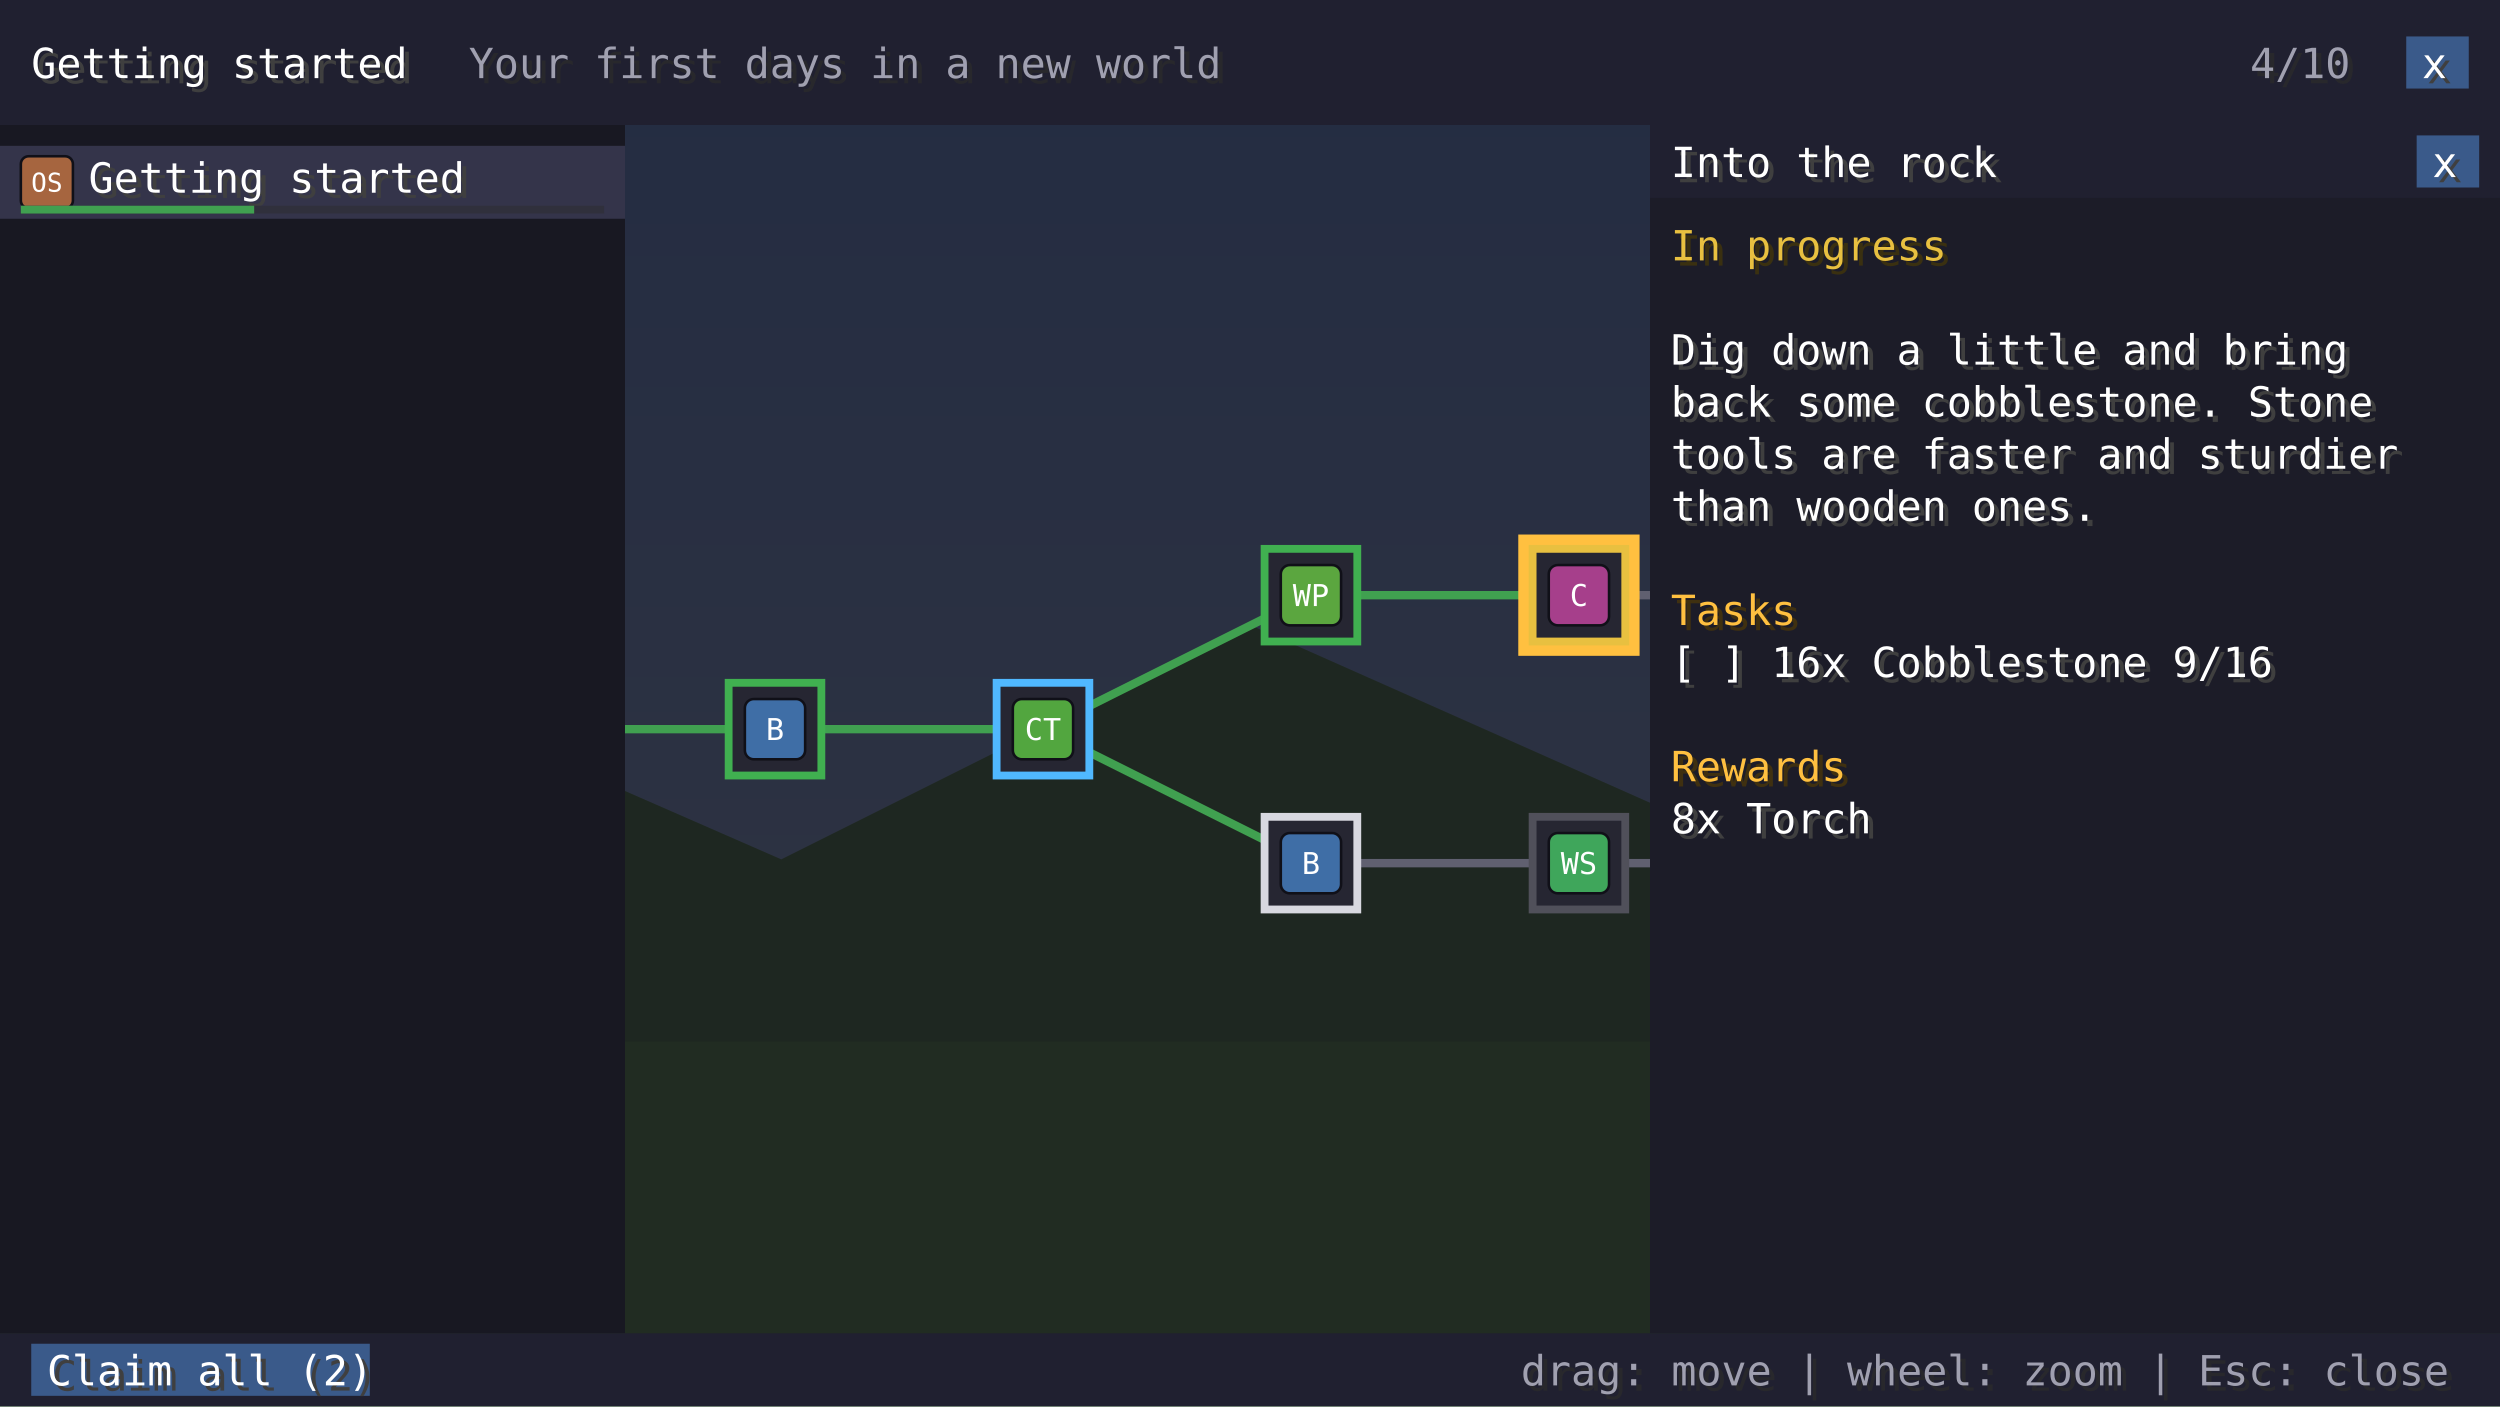
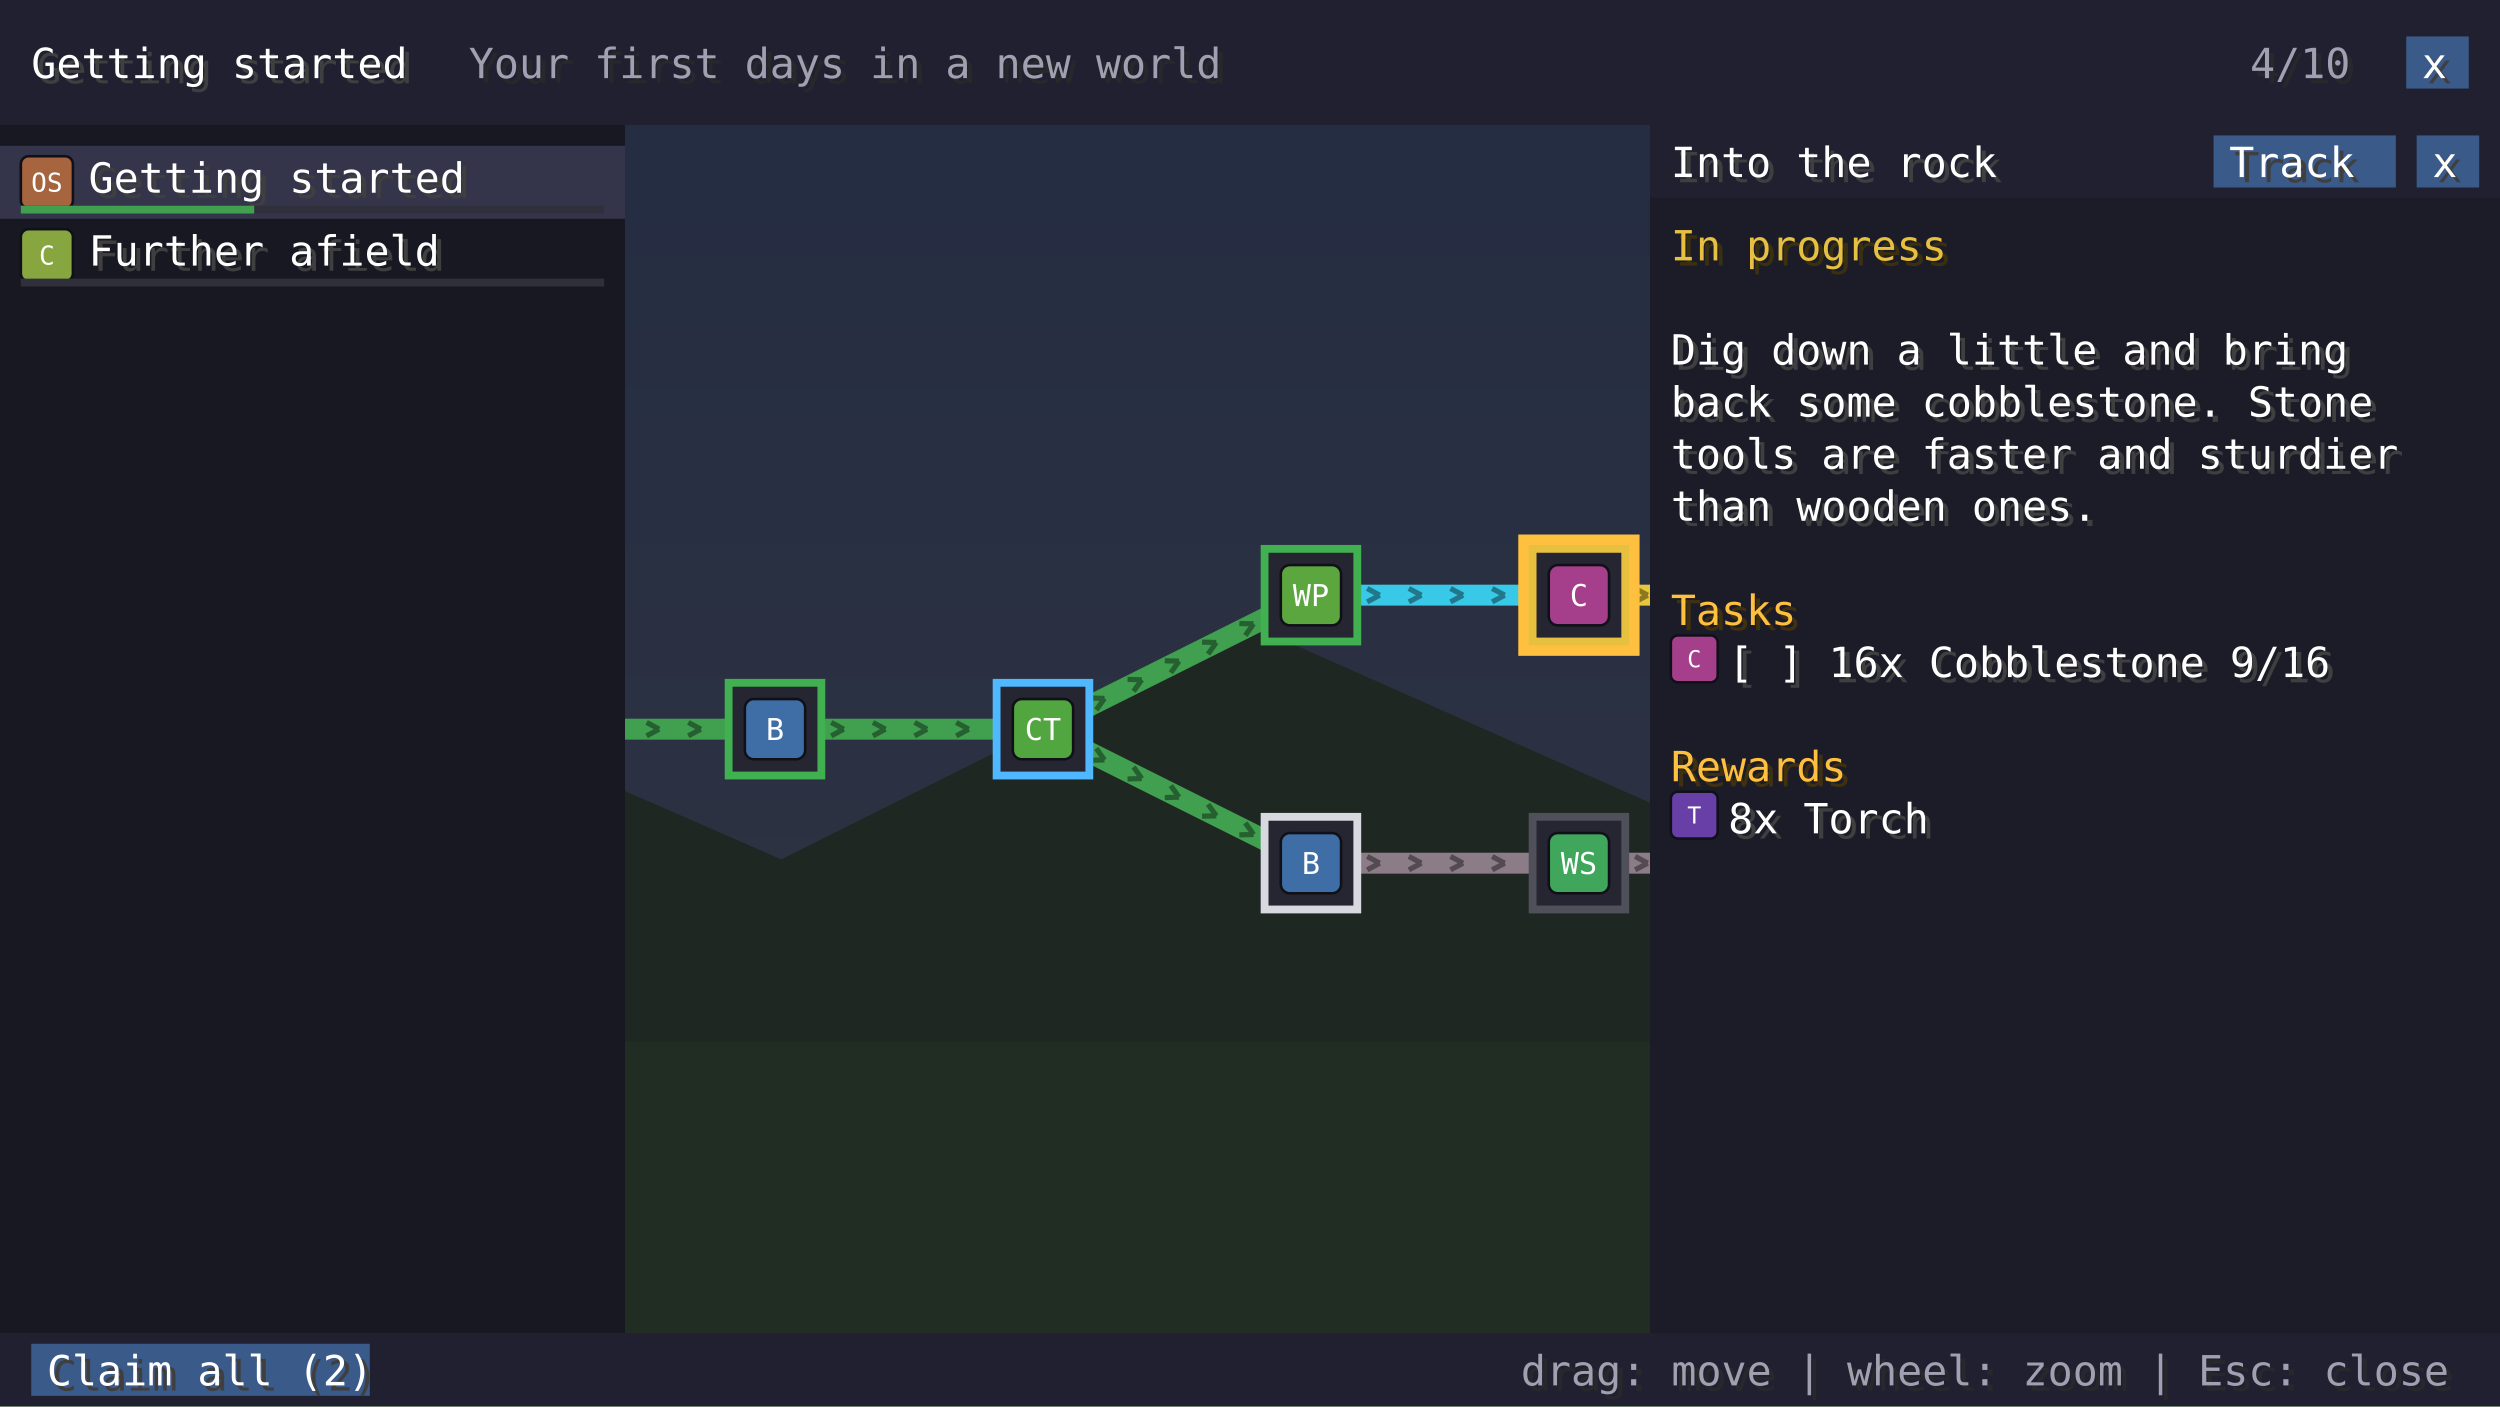
<svg xmlns="http://www.w3.org/2000/svg" viewBox="0 0 480 270" width="960" height="540" font-family="Consolas, 'DejaVu Sans Mono', monospace">
  <defs>
    <linearGradient id="sky" x1="0" y1="0" x2="0" y2="1">
      <stop offset="0" stop-color="#78a7ff" />
      <stop offset="1" stop-color="#c8dcff" />
    </linearGradient>
  </defs>
  <rect width="480" height="270" fill="url(#sky)" />
  <path d="M0 170 L70 130 L150 165 L240 120 L330 160 L410 125 L480 150 L480 270 L0 270 Z" fill="#5d8f4a" />
  <rect y="200" width="480" height="70" fill="#6aa84f" />
  <rect x="0.00" y="0.00" width="480.00" height="270.00" fill="#101018" fill-opacity="0.816" />
-   <polygon points="97.35,140.80 148.80,140.80 148.80,139.20 97.35,139.20" fill="#40a050" fill-opacity="1.000" />
-   <polygon points="148.80,140.80 200.25,140.80 200.25,139.20 148.80,139.20" fill="#40a050" fill-opacity="1.000" />
-   <polygon points="200.61,140.72 252.06,114.99 251.34,113.56 199.89,139.28" fill="#40a050" fill-opacity="1.000" />
-   <polygon points="251.70,115.08 303.15,115.08 303.15,113.47 251.70,113.47" fill="#40a050" fill-opacity="1.000" />
-   <polygon points="303.15,115.08 354.60,115.08 354.60,113.47 303.15,113.47" fill="#606070" fill-opacity="1.000" />
-   <polygon points="199.89,140.72 251.34,166.44 252.06,165.01 200.61,139.28" fill="#40a050" fill-opacity="1.000" />
-   <polygon points="251.70,166.53 303.15,166.53 303.15,164.92 251.70,164.92" fill="#606070" fill-opacity="1.000" />
-   <polygon points="303.15,166.53 354.60,166.53 354.60,164.92 303.15,164.92" fill="#606070" fill-opacity="1.000" />
+   <polygon points="97.35,142.01 148.80,142.01 148.80,137.99 97.35,137.99" fill="#40a050" fill-opacity="1.000" />
+   <polygon points="100.38,141.73 102.79,140.44 102.32,139.56 99.91,140.85" fill="#266030" fill-opacity="1.000" />
+   <polygon points="99.91,139.15 102.32,140.44 102.79,139.56 100.38,138.27" fill="#266030" fill-opacity="1.000" />
+   <polygon points="108.38,141.73 110.79,140.44 110.32,139.56 107.91,140.85" fill="#266030" fill-opacity="1.000" />
+   <polygon points="107.91,139.15 110.32,140.44 110.79,139.56 108.38,138.27" fill="#266030" fill-opacity="1.000" />
+   <polygon points="116.38,141.73 118.79,140.44 118.32,139.56 115.91,140.85" fill="#266030" fill-opacity="1.000" />
+   <polygon points="115.91,139.15 118.32,140.44 118.79,139.56 116.38,138.27" fill="#266030" fill-opacity="1.000" />
+   <polygon points="124.38,141.73 126.79,140.44 126.32,139.56 123.91,140.85" fill="#266030" fill-opacity="1.000" />
+   <polygon points="123.91,139.15 126.32,140.44 126.79,139.56 124.38,138.27" fill="#266030" fill-opacity="1.000" />
+   <polygon points="132.38,141.73 134.79,140.44 134.32,139.56 131.91,140.85" fill="#266030" fill-opacity="1.000" />
+   <polygon points="131.91,139.15 134.32,140.44 134.79,139.56 132.38,138.27" fill="#266030" fill-opacity="1.000" />
+   <polygon points="140.38,141.73 142.79,140.44 142.32,139.56 139.91,140.85" fill="#266030" fill-opacity="1.000" />
+   <polygon points="139.91,139.15 142.32,140.44 142.79,139.56 140.38,138.27" fill="#266030" fill-opacity="1.000" />
+   <polygon points="148.80,142.01 200.25,142.01 200.25,137.99 148.80,137.99" fill="#40a050" fill-opacity="1.000" />
+   <polygon points="151.83,141.73 154.24,140.44 153.77,139.56 151.36,140.85" fill="#266030" fill-opacity="1.000" />
+   <polygon points="151.36,139.15 153.77,140.44 154.24,139.56 151.83,138.27" fill="#266030" fill-opacity="1.000" />
+   <polygon points="159.83,141.73 162.24,140.44 161.77,139.56 159.36,140.85" fill="#266030" fill-opacity="1.000" />
+   <polygon points="159.36,139.15 161.77,140.44 162.24,139.56 159.83,138.27" fill="#266030" fill-opacity="1.000" />
+   <polygon points="167.83,141.73 170.24,140.44 169.77,139.56 167.36,140.85" fill="#266030" fill-opacity="1.000" />
+   <polygon points="167.36,139.15 169.77,140.44 170.24,139.56 167.83,138.27" fill="#266030" fill-opacity="1.000" />
+   <polygon points="175.83,141.73 178.24,140.44 177.77,139.56 175.36,140.85" fill="#266030" fill-opacity="1.000" />
+   <polygon points="175.36,139.15 177.77,140.44 178.24,139.56 175.83,138.27" fill="#266030" fill-opacity="1.000" />
+   <polygon points="183.83,141.73 186.24,140.44 185.77,139.56 183.36,140.85" fill="#266030" fill-opacity="1.000" />
+   <polygon points="183.36,139.15 185.77,140.44 186.24,139.56 183.83,138.27" fill="#266030" fill-opacity="1.000" />
+   <polygon points="191.83,141.73 194.24,140.44 193.77,139.56 191.36,140.85" fill="#266030" fill-opacity="1.000" />
+   <polygon points="191.36,139.15 193.77,140.44 194.24,139.56 191.83,138.27" fill="#266030" fill-opacity="1.000" />
+   <polygon points="201.15,141.80 252.60,116.07 250.80,112.48 199.35,138.20" fill="#40a050" fill-opacity="1.000" />
+   <polygon points="203.73,140.19 205.31,137.96 204.50,137.38 202.92,139.61" fill="#266030" fill-opacity="1.000" />
+   <polygon points="202.16,138.10 204.89,138.17 204.92,137.17 202.19,137.10" fill="#266030" fill-opacity="1.000" />
+   <polygon points="210.89,136.61 212.47,134.38 211.65,133.80 210.07,136.03" fill="#266030" fill-opacity="1.000" />
+   <polygon points="209.32,134.52 212.05,134.59 212.08,133.59 209.34,133.52" fill="#266030" fill-opacity="1.000" />
+   <polygon points="218.04,133.03 219.63,130.81 218.81,130.23 217.23,132.46" fill="#266030" fill-opacity="1.000" />
+   <polygon points="216.47,130.94 219.20,131.02 219.23,130.02 216.50,129.94" fill="#266030" fill-opacity="1.000" />
+   <polygon points="225.20,129.46 226.78,127.23 225.97,126.65 224.38,128.88" fill="#266030" fill-opacity="1.000" />
+   <polygon points="223.63,127.37 226.36,127.44 226.39,126.44 223.65,126.37" fill="#266030" fill-opacity="1.000" />
+   <polygon points="232.35,125.88 233.94,123.65 233.12,123.07 231.54,125.30" fill="#266030" fill-opacity="1.000" />
+   <polygon points="230.78,123.79 233.52,123.86 233.54,122.86 230.81,122.79" fill="#266030" fill-opacity="1.000" />
+   <polygon points="239.51,122.30 241.09,120.07 240.28,119.49 238.69,121.72" fill="#266030" fill-opacity="1.000" />
+   <polygon points="237.94,120.21 240.67,120.28 240.70,119.28 237.97,119.21" fill="#266030" fill-opacity="1.000" />
+   <polygon points="246.67,118.72 248.25,116.49 247.43,115.92 245.85,118.15" fill="#266030" fill-opacity="1.000" />
+   <polygon points="245.09,116.63 247.83,116.71 247.85,115.71 245.12,115.63" fill="#266030" fill-opacity="1.000" />
+   <polygon points="199.35,141.80 250.80,167.52 252.60,163.93 201.15,138.20" fill="#40a050" fill-opacity="1.000" />
+   <polygon points="202.19,142.90 204.92,142.83 204.89,141.83 202.16,141.90" fill="#266030" fill-opacity="1.000" />
+   <polygon points="202.92,140.39 204.50,142.62 205.31,142.04 203.73,139.81" fill="#266030" fill-opacity="1.000" />
+   <polygon points="209.34,146.48 212.08,146.41 212.05,145.41 209.32,145.48" fill="#266030" fill-opacity="1.000" />
+   <polygon points="210.07,143.97 211.65,146.20 212.47,145.62 210.89,143.39" fill="#266030" fill-opacity="1.000" />
+   <polygon points="216.50,150.06 219.23,149.98 219.20,148.98 216.47,149.06" fill="#266030" fill-opacity="1.000" />
+   <polygon points="217.23,147.54 218.81,149.77 219.63,149.19 218.04,146.97" fill="#266030" fill-opacity="1.000" />
+   <polygon points="223.65,153.63 226.39,153.56 226.36,152.56 223.63,152.63" fill="#266030" fill-opacity="1.000" />
+   <polygon points="224.38,151.12 225.97,153.35 226.78,152.77 225.20,150.54" fill="#266030" fill-opacity="1.000" />
+   <polygon points="230.81,157.21 233.54,157.14 233.52,156.14 230.78,156.21" fill="#266030" fill-opacity="1.000" />
+   <polygon points="231.54,154.70 233.12,156.93 233.94,156.35 232.35,154.12" fill="#266030" fill-opacity="1.000" />
+   <polygon points="237.97,160.79 240.70,160.72 240.67,159.72 237.94,159.79" fill="#266030" fill-opacity="1.000" />
+   <polygon points="238.69,158.28 240.28,160.51 241.09,159.93 239.51,157.70" fill="#266030" fill-opacity="1.000" />
+   <polygon points="245.12,164.37 247.85,164.29 247.83,163.29 245.09,163.37" fill="#266030" fill-opacity="1.000" />
+   <polygon points="245.85,161.85 247.43,164.08 248.25,163.51 246.67,161.28" fill="#266030" fill-opacity="1.000" />
+   <polygon points="251.70,167.74 303.15,167.74 303.15,163.72 251.70,163.72" fill="#8c7c88" fill-opacity="1.000" />
+   <polygon points="254.73,167.45 257.14,166.17 256.67,165.28 254.26,166.57" fill="#544a51" fill-opacity="1.000" />
+   <polygon points="254.26,164.88 256.67,166.17 257.14,165.28 254.73,164.00" fill="#544a51" fill-opacity="1.000" />
+   <polygon points="262.73,167.45 265.14,166.17 264.67,165.28 262.26,166.57" fill="#544a51" fill-opacity="1.000" />
+   <polygon points="262.26,164.88 264.67,166.17 265.14,165.28 262.73,164.00" fill="#544a51" fill-opacity="1.000" />
+   <polygon points="270.73,167.45 273.14,166.17 272.67,165.28 270.26,166.57" fill="#544a51" fill-opacity="1.000" />
+   <polygon points="270.26,164.88 272.67,166.17 273.14,165.28 270.73,164.00" fill="#544a51" fill-opacity="1.000" />
+   <polygon points="278.73,167.45 281.14,166.17 280.67,165.28 278.26,166.57" fill="#544a51" fill-opacity="1.000" />
+   <polygon points="278.26,164.88 280.67,166.17 281.14,165.28 278.73,164.00" fill="#544a51" fill-opacity="1.000" />
+   <polygon points="286.73,167.45 289.14,166.17 288.67,165.28 286.26,166.57" fill="#544a51" fill-opacity="1.000" />
+   <polygon points="286.26,164.88 288.67,166.17 289.14,165.28 286.73,164.00" fill="#544a51" fill-opacity="1.000" />
+   <polygon points="294.73,167.45 297.14,166.17 296.67,165.28 294.26,166.57" fill="#544a51" fill-opacity="1.000" />
+   <polygon points="294.26,164.88 296.67,166.17 297.14,165.28 294.73,164.00" fill="#544a51" fill-opacity="1.000" />
+   <polygon points="303.15,167.74 354.60,167.74 354.60,163.72 303.15,163.72" fill="#8c7c88" fill-opacity="1.000" />
+   <polygon points="306.18,167.45 308.59,166.17 308.12,165.28 305.71,166.57" fill="#544a51" fill-opacity="1.000" />
+   <polygon points="305.71,164.88 308.12,166.17 308.59,165.28 306.18,164.00" fill="#544a51" fill-opacity="1.000" />
+   <polygon points="314.18,167.45 316.59,166.17 316.12,165.28 313.71,166.57" fill="#544a51" fill-opacity="1.000" />
+   <polygon points="313.71,164.88 316.12,166.17 316.59,165.28 314.18,164.00" fill="#544a51" fill-opacity="1.000" />
+   <polygon points="322.18,167.45 324.59,166.17 324.12,165.28 321.71,166.57" fill="#544a51" fill-opacity="1.000" />
+   <polygon points="321.71,164.88 324.12,166.17 324.59,165.28 322.18,164.00" fill="#544a51" fill-opacity="1.000" />
+   <polygon points="330.18,167.45 332.59,166.17 332.12,165.28 329.71,166.57" fill="#544a51" fill-opacity="1.000" />
+   <polygon points="329.71,164.88 332.12,166.17 332.59,165.28 330.18,164.00" fill="#544a51" fill-opacity="1.000" />
+   <polygon points="338.18,167.45 340.59,166.17 340.12,165.28 337.71,166.57" fill="#544a51" fill-opacity="1.000" />
+   <polygon points="337.71,164.88 340.12,166.17 340.59,165.28 338.18,164.00" fill="#544a51" fill-opacity="1.000" />
+   <polygon points="346.18,167.45 348.59,166.17 348.12,165.28 345.71,166.57" fill="#544a51" fill-opacity="1.000" />
+   <polygon points="345.71,164.88 348.12,166.17 348.59,165.28 346.18,164.00" fill="#544a51" fill-opacity="1.000" />
+   <polygon points="251.70,116.28 303.15,116.28 303.15,112.26 251.70,112.26" fill="#38c8e8" fill-opacity="1.000" />
+   <polygon points="254.73,116.00 257.14,114.72 256.67,113.83 254.26,115.12" fill="#21788b" fill-opacity="1.000" />
+   <polygon points="254.26,113.43 256.67,114.72 257.14,113.83 254.73,112.55" fill="#21788b" fill-opacity="1.000" />
+   <polygon points="262.73,116.00 265.14,114.72 264.67,113.83 262.26,115.12" fill="#21788b" fill-opacity="1.000" />
+   <polygon points="262.26,113.43 264.67,114.72 265.14,113.83 262.73,112.55" fill="#21788b" fill-opacity="1.000" />
+   <polygon points="270.73,116.00 273.14,114.72 272.67,113.83 270.26,115.12" fill="#21788b" fill-opacity="1.000" />
+   <polygon points="270.26,113.43 272.67,114.72 273.14,113.83 270.73,112.55" fill="#21788b" fill-opacity="1.000" />
+   <polygon points="278.73,116.00 281.14,114.72 280.67,113.83 278.26,115.12" fill="#21788b" fill-opacity="1.000" />
+   <polygon points="278.26,113.43 280.67,114.72 281.14,113.83 278.73,112.55" fill="#21788b" fill-opacity="1.000" />
+   <polygon points="286.73,116.00 289.14,114.72 288.67,113.83 286.26,115.12" fill="#21788b" fill-opacity="1.000" />
+   <polygon points="286.26,113.43 288.67,114.72 289.14,113.83 286.73,112.55" fill="#21788b" fill-opacity="1.000" />
+   <polygon points="294.73,116.00 297.14,114.72 296.67,113.83 294.26,115.12" fill="#21788b" fill-opacity="1.000" />
+   <polygon points="294.26,113.43 296.67,114.72 297.14,113.83 294.73,112.55" fill="#21788b" fill-opacity="1.000" />
+   <polygon points="303.15,116.28 354.60,116.28 354.60,112.26 303.15,112.26" fill="#e8c838" fill-opacity="1.000" />
+   <polygon points="306.18,116.00 308.59,114.72 308.12,113.83 305.71,115.12" fill="#8b7821" fill-opacity="1.000" />
+   <polygon points="305.71,113.43 308.12,114.72 308.59,113.83 306.18,112.55" fill="#8b7821" fill-opacity="1.000" />
+   <polygon points="314.18,116.00 316.59,114.72 316.12,113.83 313.71,115.12" fill="#8b7821" fill-opacity="1.000" />
+   <polygon points="313.71,113.43 316.12,114.72 316.59,113.83 314.18,112.55" fill="#8b7821" fill-opacity="1.000" />
+   <polygon points="322.18,116.00 324.59,114.72 324.12,113.83 321.71,115.12" fill="#8b7821" fill-opacity="1.000" />
+   <polygon points="321.71,113.43 324.12,114.72 324.59,113.83 322.18,112.55" fill="#8b7821" fill-opacity="1.000" />
+   <polygon points="330.18,116.00 332.59,114.72 332.12,113.83 329.71,115.12" fill="#8b7821" fill-opacity="1.000" />
+   <polygon points="329.71,113.43 332.12,114.72 332.59,113.83 330.18,112.55" fill="#8b7821" fill-opacity="1.000" />
+   <polygon points="338.18,116.00 340.59,114.72 340.12,113.83 337.71,115.12" fill="#8b7821" fill-opacity="1.000" />
+   <polygon points="337.71,113.43 340.12,114.72 340.59,113.83 338.18,112.55" fill="#8b7821" fill-opacity="1.000" />
+   <polygon points="346.18,116.00 348.59,114.72 348.12,113.83 345.71,115.12" fill="#8b7821" fill-opacity="1.000" />
+   <polygon points="345.71,113.43 348.12,114.72 348.59,113.83 346.18,112.55" fill="#8b7821" fill-opacity="1.000" />
  <polygon points="139.15,149.65 158.45,149.65 158.45,130.35 139.15,130.35" fill="#40b050" fill-opacity="1.000" />
  <polygon points="140.65,148.15 156.95,148.15 156.95,131.85 140.65,131.85" fill="#262632" fill-opacity="1.000" />
  <rect x="143.01" y="134.21" width="11.58" height="11.58" rx="1.74" fill="hsl(213, 45%, 45%)" stroke="#101018" stroke-width="0.5" />
  <text x="148.80" y="142.08" font-size="5.79" text-anchor="middle" fill="#ffffff">B</text>
  <polygon points="190.60,149.65 209.90,149.65 209.90,130.35 190.60,130.35" fill="#50b8ff" fill-opacity="1.000" />
  <polygon points="192.10,148.15 208.40,148.15 208.40,131.85 192.10,131.85" fill="#262632" fill-opacity="1.000" />
  <rect x="194.46" y="134.21" width="11.58" height="11.58" rx="1.74" fill="hsl(109, 45%, 45%)" stroke="#101018" stroke-width="0.5" />
  <text x="200.25" y="142.08" font-size="5.79" text-anchor="middle" fill="#ffffff">CT</text>
  <polygon points="242.05,123.92 261.35,123.92 261.35,104.63 242.05,104.63" fill="#40b050" fill-opacity="1.000" />
  <polygon points="243.55,122.42 259.85,122.42 259.85,106.13 243.55,106.13" fill="#262632" fill-opacity="1.000" />
  <rect x="245.91" y="108.49" width="11.58" height="11.58" rx="1.74" fill="hsl(104, 45%, 45%)" stroke="#101018" stroke-width="0.5" />
  <text x="251.70" y="116.36" font-size="5.79" text-anchor="middle" fill="#ffffff">WP</text>
  <polygon points="291.51,125.92 314.80,125.92 314.80,102.63 291.51,102.63" fill="#ffc040" fill-opacity="1.000" />
  <polygon points="293.51,123.92 312.80,123.92 312.80,104.63 293.51,104.63" fill="#e8c040" fill-opacity="1.000" />
  <polygon points="295.01,122.42 311.30,122.42 311.30,106.13 295.01,106.13" fill="#262632" fill-opacity="1.000" />
  <rect x="297.36" y="108.49" width="11.58" height="11.58" rx="1.74" fill="hsl(316, 45%, 45%)" stroke="#101018" stroke-width="0.5" />
  <text x="303.15" y="116.36" font-size="5.79" text-anchor="middle" fill="#ffffff">C</text>
  <polygon points="242.05,175.37 261.35,175.37 261.35,156.08 242.05,156.08" fill="#d8d8e0" fill-opacity="1.000" />
  <polygon points="243.55,173.87 259.85,173.87 259.85,157.58 243.55,157.58" fill="#262632" fill-opacity="1.000" />
  <rect x="245.91" y="159.94" width="11.58" height="11.58" rx="1.74" fill="hsl(213, 45%, 45%)" stroke="#101018" stroke-width="0.5" />
  <text x="251.70" y="167.81" font-size="5.79" text-anchor="middle" fill="#ffffff">B</text>
  <polygon points="293.51,175.37 312.80,175.37 312.80,156.08 293.51,156.08" fill="#50505a" fill-opacity="1.000" />
  <polygon points="295.01,173.87 311.30,173.87 311.30,157.58 295.01,157.58" fill="#262632" fill-opacity="1.000" />
  <rect x="297.36" y="159.94" width="11.58" height="11.58" rx="1.74" fill="hsl(136, 45%, 45%)" stroke="#101018" stroke-width="0.5" />
  <text x="303.15" y="167.81" font-size="5.79" text-anchor="middle" fill="#ffffff">WS</text>
  <rect x="0.00" y="24.00" width="120.00" height="232.00" fill="#181822" fill-opacity="1.000" />
  <rect x="0.00" y="28.00" width="120.00" height="14.00" fill="#34344a" fill-opacity="1.000" />
  <rect x="4.00" y="30.00" width="10.00" height="10.00" rx="1.50" fill="hsl(22, 45%, 45%)" stroke="#101018" stroke-width="0.5" />
  <text x="9.00" y="36.80" font-size="5.00" text-anchor="middle" fill="#ffffff">OS</text>
  <text x="18.00" y="38.00" font-size="8" textLength="76.00" lengthAdjust="spacingAndGlyphs" fill="#3f3f3f">Getting started</text>
  <text x="17.00" y="37.00" font-size="8" textLength="76.00" lengthAdjust="spacingAndGlyphs" fill="#ffffff">Getting started</text>
  <rect x="4.00" y="39.50" width="112.00" height="1.50" fill="#30303c" fill-opacity="1.000" />
  <rect x="4.00" y="39.50" width="44.80" height="1.50" fill="#40a050" fill-opacity="1.000" />
+   <rect x="4.00" y="44.00" width="10.00" height="10.00" rx="1.50" fill="hsl(78, 45%, 45%)" stroke="#101018" stroke-width="0.5" />
+   <text x="9.00" y="50.80" font-size="5.00" text-anchor="middle" fill="#ffffff">C</text>
+   <text x="18.00" y="52.00" font-size="8" textLength="72.00" lengthAdjust="spacingAndGlyphs" fill="#3f3f3f">Further afield</text>
+   <text x="17.00" y="51.00" font-size="8" textLength="72.00" lengthAdjust="spacingAndGlyphs" fill="#ffffff">Further afield</text>
+   <rect x="4.00" y="53.50" width="112.00" height="1.50" fill="#30303c" fill-opacity="1.000" />
  <rect x="316.80" y="24.00" width="163.20" height="232.00" fill="#1c1c28" fill-opacity="1.000" />
  <text x="321.80" y="51.00" font-size="8" textLength="62.00" lengthAdjust="spacingAndGlyphs" fill="#3a3010">In progress</text>
  <text x="320.80" y="50.00" font-size="8" textLength="62.00" lengthAdjust="spacingAndGlyphs" fill="#e8c040">In progress</text>
  <text x="321.80" y="71.00" font-size="8" textLength="130.00" lengthAdjust="spacingAndGlyphs" fill="#3f3f3f">Dig down a little and bring</text>
  <text x="320.80" y="70.00" font-size="8" textLength="130.00" lengthAdjust="spacingAndGlyphs" fill="#ffffff">Dig down a little and bring</text>
  <text x="321.80" y="81.00" font-size="8" textLength="150.00" lengthAdjust="spacingAndGlyphs" fill="#3f3f3f">back some cobblestone. Stone</text>
  <text x="320.80" y="80.00" font-size="8" textLength="150.00" lengthAdjust="spacingAndGlyphs" fill="#ffffff">back some cobblestone. Stone</text>
  <text x="321.80" y="91.00" font-size="8" textLength="152.00" lengthAdjust="spacingAndGlyphs" fill="#3f3f3f">tools are faster and sturdier</text>
  <text x="320.80" y="90.00" font-size="8" textLength="152.00" lengthAdjust="spacingAndGlyphs" fill="#ffffff">tools are faster and sturdier</text>
  <text x="321.80" y="101.00" font-size="8" textLength="92.00" lengthAdjust="spacingAndGlyphs" fill="#3f3f3f">than wooden ones.</text>
  <text x="320.80" y="100.00" font-size="8" textLength="92.00" lengthAdjust="spacingAndGlyphs" fill="#ffffff">than wooden ones.</text>
  <text x="321.80" y="121.00" font-size="8" textLength="29.00" lengthAdjust="spacingAndGlyphs" fill="#3f3010">Tasks</text>
  <text x="320.80" y="120.00" font-size="8" textLength="29.00" lengthAdjust="spacingAndGlyphs" fill="#ffc040">Tasks</text>
-   <text x="321.80" y="131.00" font-size="8" textLength="131.00" lengthAdjust="spacingAndGlyphs" fill="#3f3f3f">[ ] 16x Cobblestone  9/16</text>
-   <text x="320.80" y="130.00" font-size="8" textLength="131.00" lengthAdjust="spacingAndGlyphs" fill="#ffffff">[ ] 16x Cobblestone  9/16</text>
+   <rect x="320.80" y="122.00" width="9.00" height="9.00" rx="1.35" fill="hsl(316, 45%, 45%)" stroke="#101018" stroke-width="0.5" />
+   <text x="325.30" y="128.12" font-size="4.50" text-anchor="middle" fill="#ffffff">C</text>
+   <text x="332.80" y="131.00" font-size="8" textLength="131.00" lengthAdjust="spacingAndGlyphs" fill="#3f3f3f">[ ] 16x Cobblestone  9/16</text>
+   <text x="331.80" y="130.00" font-size="8" textLength="131.00" lengthAdjust="spacingAndGlyphs" fill="#ffffff">[ ] 16x Cobblestone  9/16</text>
  <text x="321.80" y="151.00" font-size="8" textLength="42.00" lengthAdjust="spacingAndGlyphs" fill="#3f3010">Rewards</text>
  <text x="320.80" y="150.00" font-size="8" textLength="42.00" lengthAdjust="spacingAndGlyphs" fill="#ffc040">Rewards</text>
-   <text x="321.80" y="161.00" font-size="8" textLength="46.00" lengthAdjust="spacingAndGlyphs" fill="#3f3f3f">8x Torch</text>
-   <text x="320.80" y="160.00" font-size="8" textLength="46.00" lengthAdjust="spacingAndGlyphs" fill="#ffffff">8x Torch</text>
+   <rect x="320.80" y="152.00" width="9.00" height="9.00" rx="1.35" fill="hsl(264, 45%, 45%)" stroke="#101018" stroke-width="0.5" />
+   <text x="325.30" y="158.12" font-size="4.50" text-anchor="middle" fill="#ffffff">T</text>
+   <text x="332.80" y="161.00" font-size="8" textLength="46.00" lengthAdjust="spacingAndGlyphs" fill="#3f3f3f">8x Torch</text>
+   <text x="331.80" y="160.00" font-size="8" textLength="46.00" lengthAdjust="spacingAndGlyphs" fill="#ffffff">8x Torch</text>
  <rect x="316.80" y="24.00" width="163.20" height="14.00" fill="#202030" fill-opacity="1.000" />
  <rect x="464.00" y="26.00" width="12.00" height="10.00" fill="#3a5a8a" fill-opacity="1.000" />
  <text x="468.00" y="35.00" font-size="8" textLength="6.00" lengthAdjust="spacingAndGlyphs" fill="#3f3f3f">x</text>
  <text x="467.00" y="34.00" font-size="8" textLength="6.00" lengthAdjust="spacingAndGlyphs" fill="#ffffff">x</text>
+   <rect x="425.00" y="26.00" width="35.00" height="10.00" fill="#3a5a8a" fill-opacity="1.000" />
+   <text x="429.00" y="35.00" font-size="8" textLength="29.00" lengthAdjust="spacingAndGlyphs" fill="#3f3f3f">Track</text>
+   <text x="428.00" y="34.00" font-size="8" textLength="29.00" lengthAdjust="spacingAndGlyphs" fill="#ffffff">Track</text>
  <text x="321.80" y="35.00" font-size="8" textLength="67.00" lengthAdjust="spacingAndGlyphs" fill="#3f3f3f">Into the rock</text>
  <text x="320.80" y="34.00" font-size="8" textLength="67.00" lengthAdjust="spacingAndGlyphs" fill="#ffffff">Into the rock</text>
  <rect x="0.00" y="0.00" width="480.00" height="24.00" fill="#202030" fill-opacity="1.000" />
  <rect x="462.00" y="7.00" width="12.00" height="10.00" fill="#3a5a8a" fill-opacity="1.000" />
  <text x="466.00" y="16.00" font-size="8" textLength="6.00" lengthAdjust="spacingAndGlyphs" fill="#3f3f3f">x</text>
  <text x="465.00" y="15.00" font-size="8" textLength="6.00" lengthAdjust="spacingAndGlyphs" fill="#ffffff">x</text>
  <text x="433.00" y="16.00" font-size="8" textLength="24.00" lengthAdjust="spacingAndGlyphs" fill="#28282c">4/10</text>
  <text x="432.00" y="15.00" font-size="8" textLength="24.00" lengthAdjust="spacingAndGlyphs" fill="#a0a0b0">4/10</text>
  <text x="7.00" y="16.00" font-size="8" textLength="76.00" lengthAdjust="spacingAndGlyphs" fill="#3f3f3f">Getting started</text>
  <text x="6.00" y="15.00" font-size="8" textLength="76.00" lengthAdjust="spacingAndGlyphs" fill="#ffffff">Getting started</text>
  <text x="91.00" y="16.00" font-size="8" textLength="154.00" lengthAdjust="spacingAndGlyphs" fill="#28282c">Your first days in a new world</text>
  <text x="90.00" y="15.00" font-size="8" textLength="154.00" lengthAdjust="spacingAndGlyphs" fill="#a0a0b0">Your first days in a new world</text>
  <rect x="0.00" y="256.00" width="480.00" height="14.00" fill="#202030" fill-opacity="1.000" />
  <rect x="6.00" y="258.00" width="65.00" height="10.00" fill="#3a5a8a" fill-opacity="1.000" />
  <text x="10.00" y="267.00" font-size="8" textLength="59.00" lengthAdjust="spacingAndGlyphs" fill="#3f3f3f">Claim all (2)</text>
  <text x="9.00" y="266.00" font-size="8" textLength="59.00" lengthAdjust="spacingAndGlyphs" fill="#ffffff">Claim all (2)</text>
  <text x="293.00" y="267.00" font-size="8" textLength="182.00" lengthAdjust="spacingAndGlyphs" fill="#28282c">drag: move | wheel: zoom | Esc: close</text>
  <text x="292.00" y="266.00" font-size="8" textLength="182.00" lengthAdjust="spacingAndGlyphs" fill="#a0a0b0">drag: move | wheel: zoom | Esc: close</text>
</svg>
